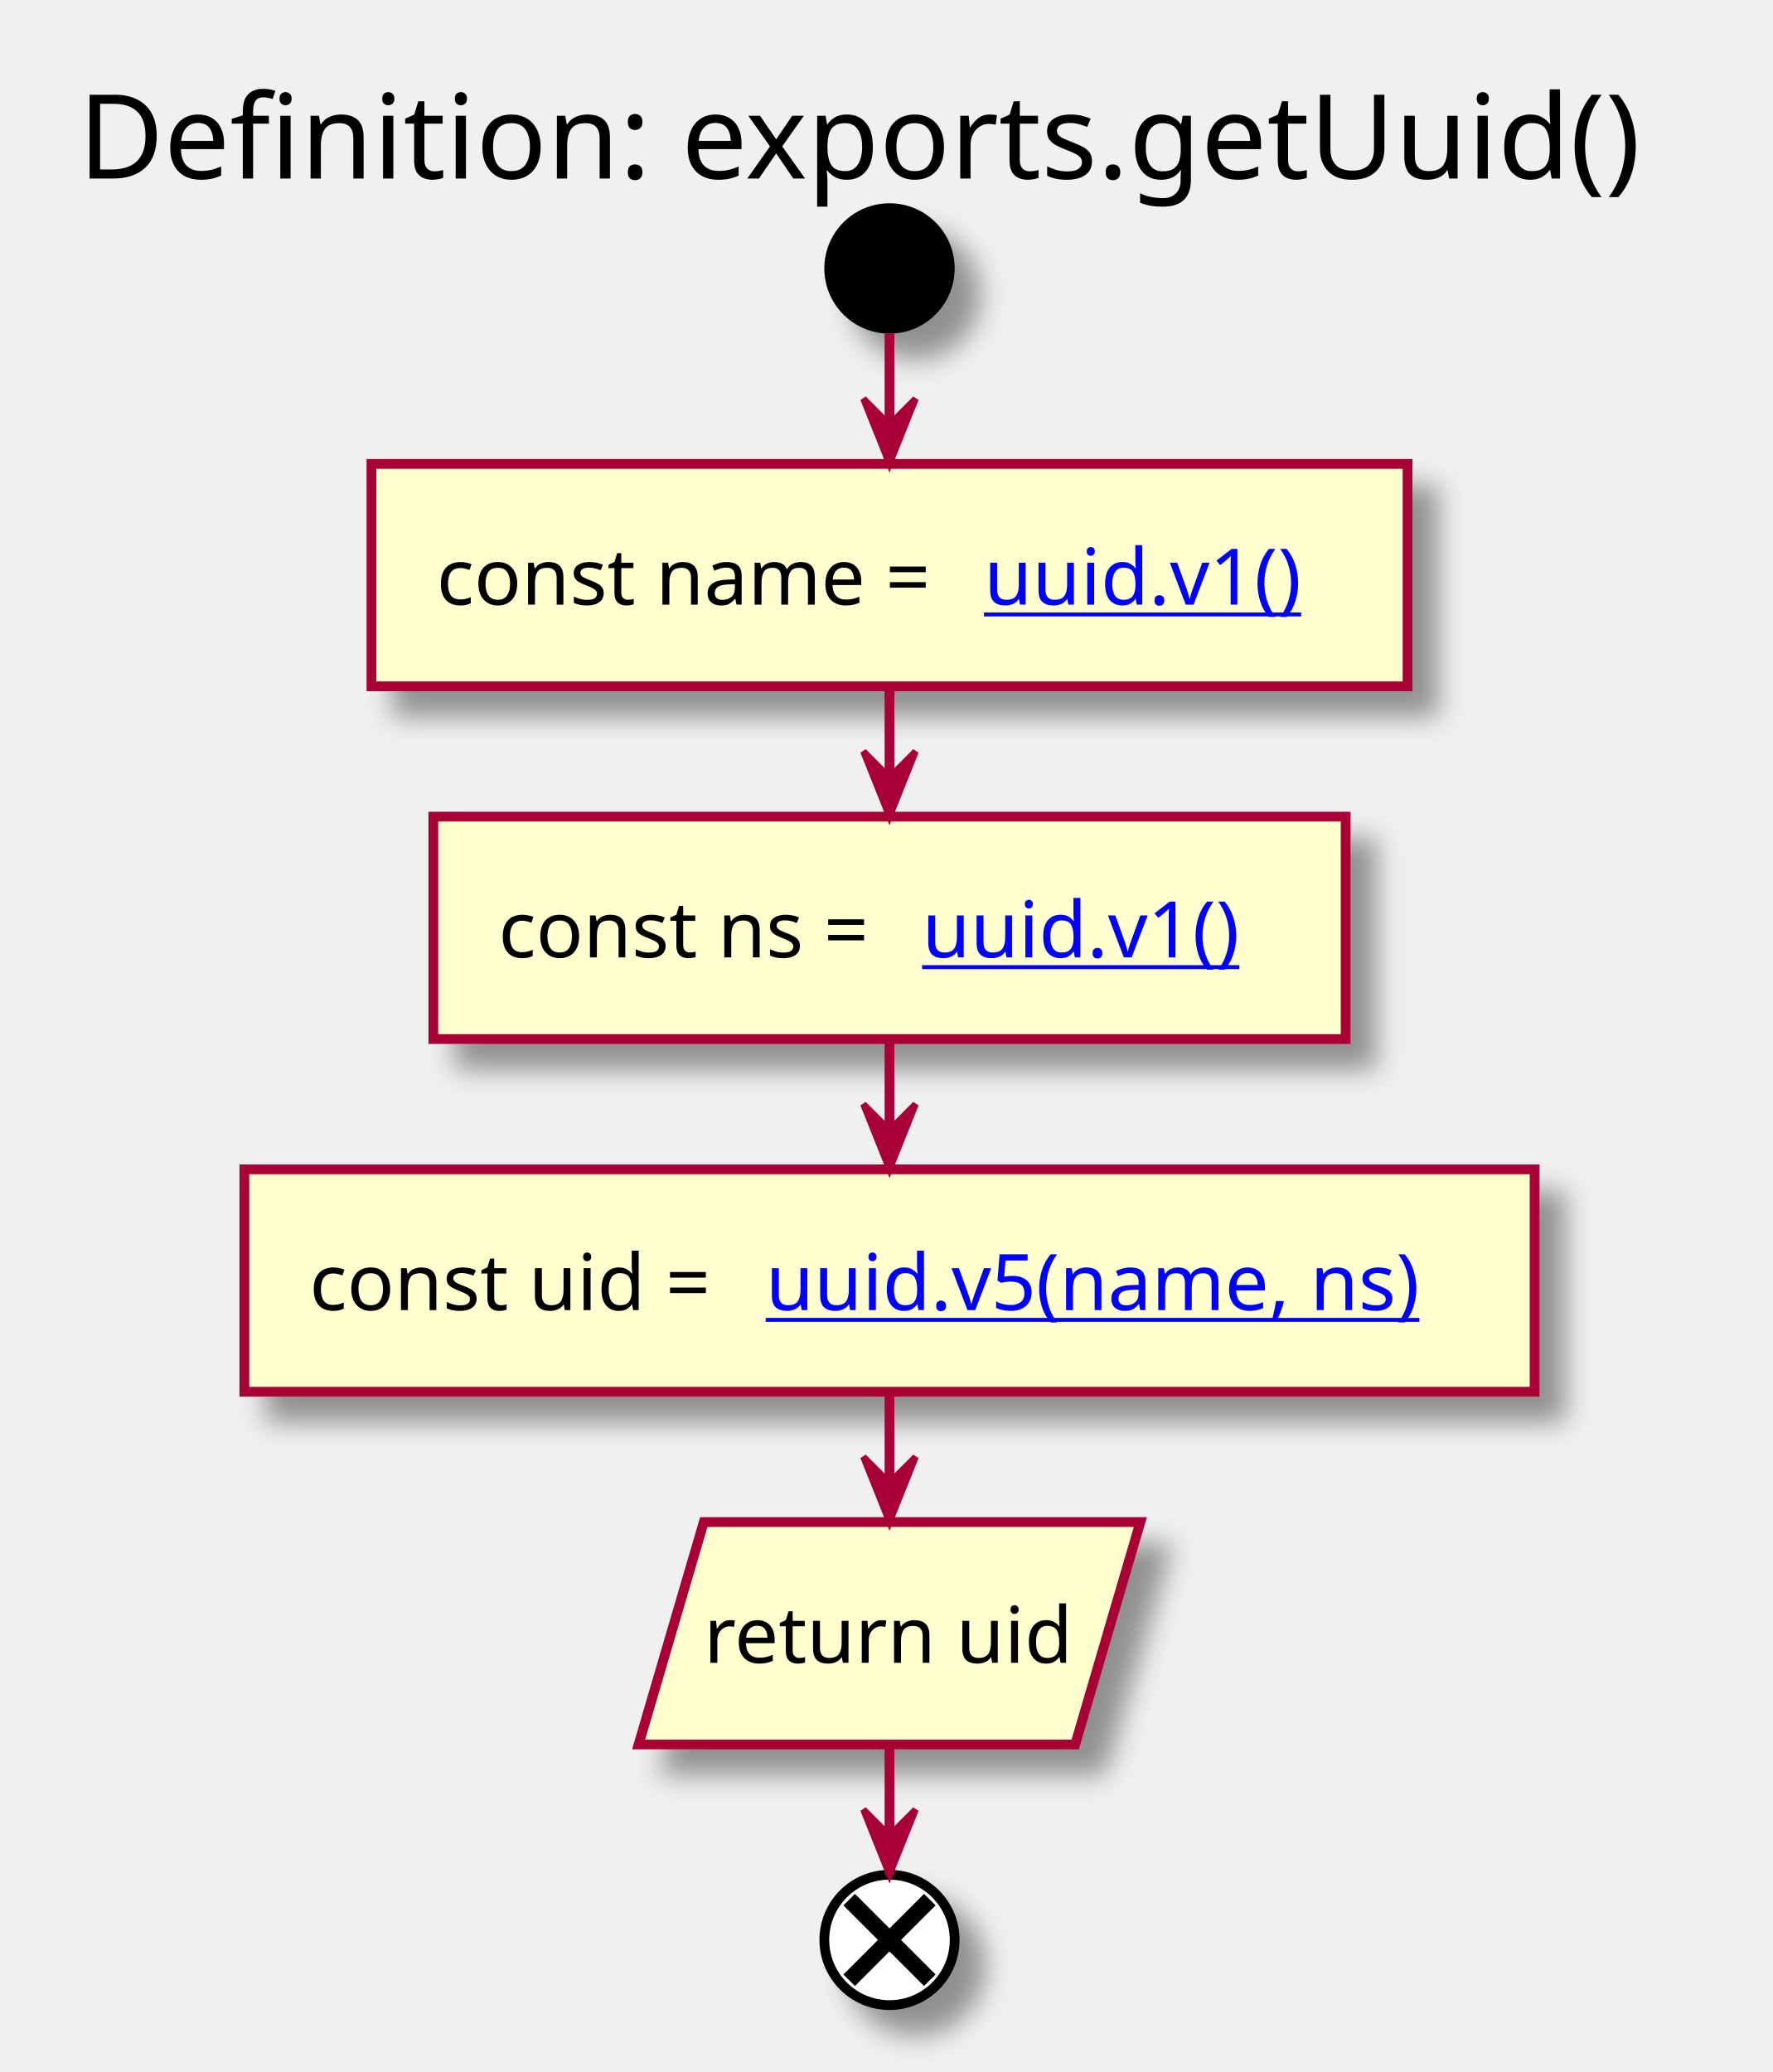
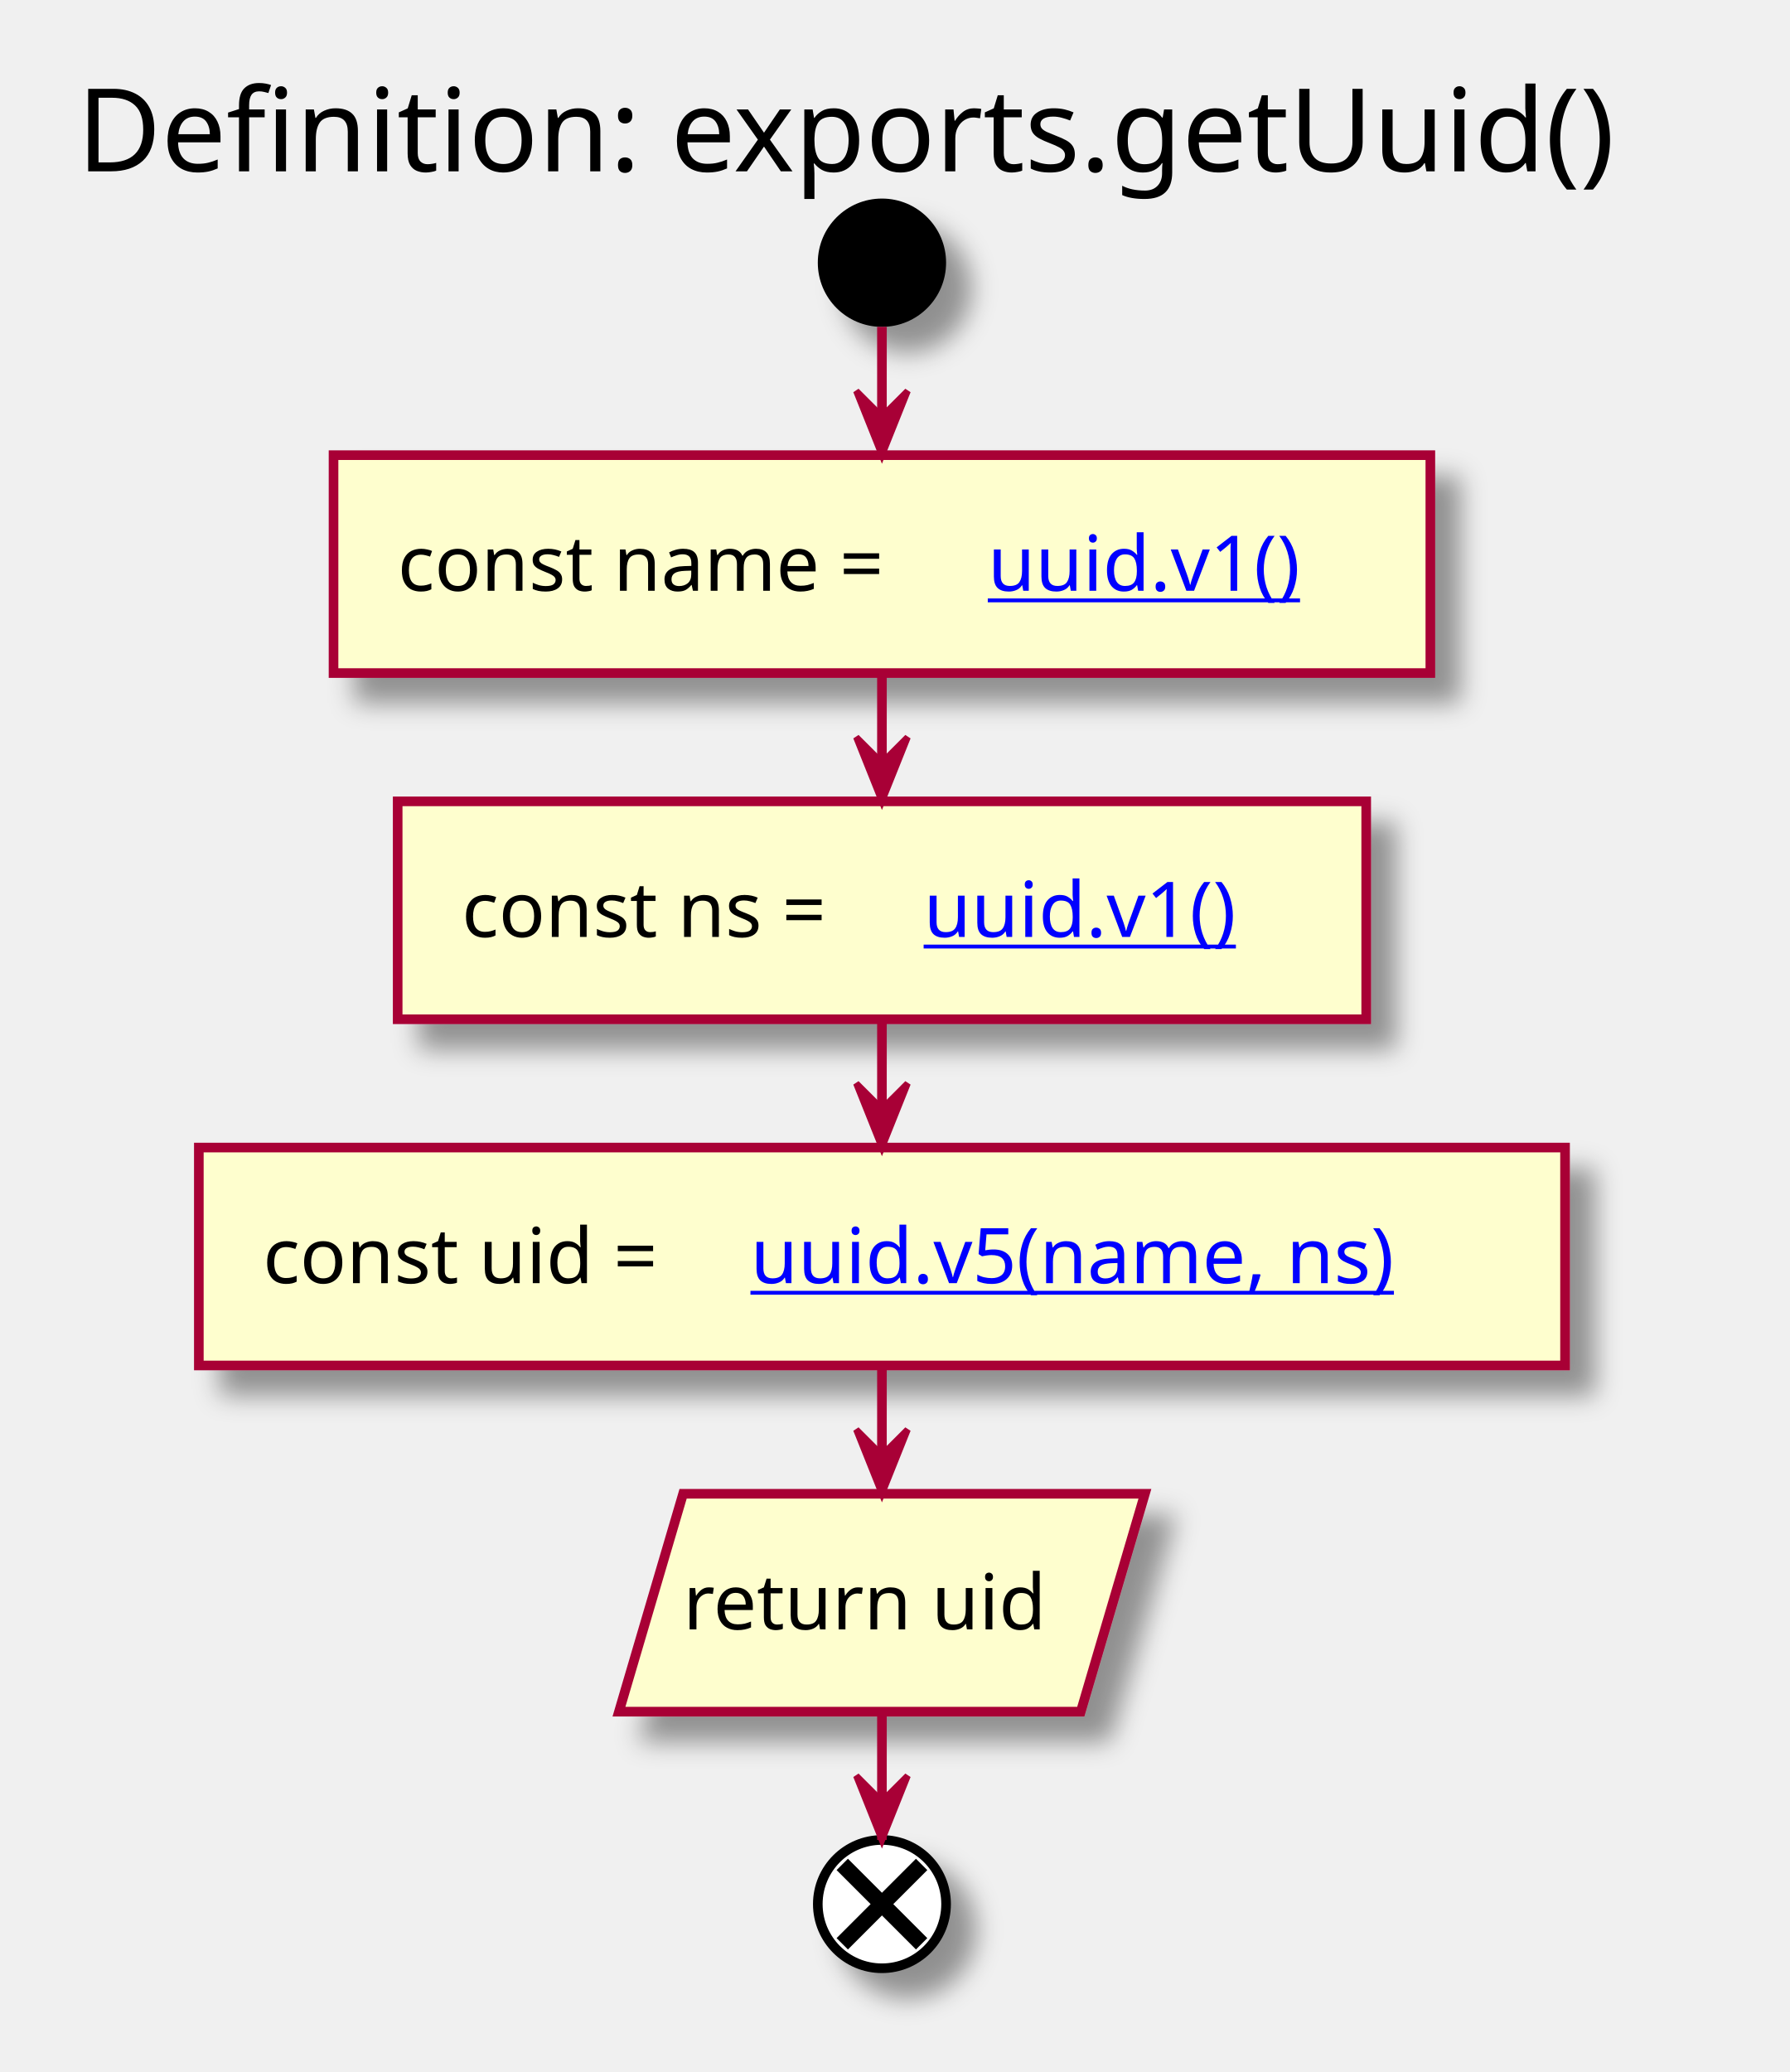
- <svg xmlns="http://www.w3.org/2000/svg" xmlns:xlink="http://www.w3.org/1999/xlink" contentScriptType="application/ecmascript" contentStyleType="text/css" height="318px" preserveAspectRatio="none" style="width:272px;height:318px;" version="1.1" viewBox="0 0 272 318" width="272px" zoomAndPan="magnify">
+ <svg xmlns="http://www.w3.org/2000/svg" xmlns:xlink="http://www.w3.org/1999/xlink" contentScriptType="application/ecmascript" contentStyleType="text/css" height="323px" preserveAspectRatio="none" style="width:279px;height:323px;" version="1.1" viewBox="0 0 279 323" width="279px" zoomAndPan="magnify">
  <defs>
    <filter height="300%" id="f1w2gw4o3qs32t" width="300%" x="-1" y="-1">
      <feGaussianBlur result="blurOut" stdDeviation="2.0" />
      <feColorMatrix in="blurOut" result="blurOut2" type="matrix" values="0 0 0 0 0 0 0 0 0 0 0 0 0 0 0 0 0 0 .4 0" />
      <feOffset dx="4.0" dy="4.0" in="blurOut2" result="blurOut3" />
      <feBlend in="SourceGraphic" in2="blurOut3" mode="normal" />
    </filter>
  </defs>
  <g>
-     <text fill="#000000" font-family="sans-serif" font-size="18" lengthAdjust="spacingAndGlyphs" textLength="248" x="12" y="27.402">Definition: exports.getUuid()</text>
-     <ellipse cx="136.5" cy="41.199" fill="#000000" filter="url(#f1w2gw4o3qs32t)" rx="10" ry="10" style="stroke: none; stroke-width: 1.0;" />
-     <rect fill="#FEFECE" filter="url(#f1w2gw4o3qs32t)" height="34.133" style="stroke: #A80036; stroke-width: 1.5;" width="159" x="57" y="71.199" />
-     <text fill="#000000" font-family="sans-serif" font-size="12" lengthAdjust="spacingAndGlyphs" textLength="80" x="67" y="92.801">const name =</text>
-     <a href="https://www.npmjs.com/package/uuid#version-1-timestamp" target="_top" xlink:actuate="onRequest" xlink:show="new" xlink:title="https://www.npmjs.com/package/uuid#version-1-timestamp" xlink:type="simple">
-       <text fill="#0000FF" font-family="sans-serif" font-size="12" lengthAdjust="spacingAndGlyphs" text-decoration="underline" textLength="51" x="151" y="92.801">uuid.v1()</text>
+     <text fill="#000000" font-family="sans-serif" font-size="18" lengthAdjust="spacing" textLength="255" x="12" y="26.708">Definition: exports.getUuid()</text>
+     <ellipse cx="137.5" cy="40.953" fill="#000000" filter="url(#f1w2gw4o3qs32t)" rx="10" ry="10" style="stroke:none;stroke-width:1.0;" />
+     <rect fill="#FEFECE" filter="url(#f1w2gw4o3qs32t)" height="33.969" style="stroke:#A80036;stroke-width:1.5;" width="171" x="52" y="70.953" />
+     <text fill="#000000" font-family="sans-serif" font-size="12" lengthAdjust="spacing" textLength="88" x="62" y="92.092">const name =</text>
+     <a href="https://www.npmjs.com/package/uuid#version-1-timestamp" target="_top" title="https://www.npmjs.com/package/uuid#version-1-timestamp" xlink:actuate="onRequest" xlink:href="https://www.npmjs.com/package/uuid#version-1-timestamp" xlink:show="new" xlink:title="https://www.npmjs.com/package/uuid#version-1-timestamp" xlink:type="simple">
+       <text fill="#0000FF" font-family="sans-serif" font-size="12" lengthAdjust="spacing" text-decoration="underline" textLength="55" x="154" y="92.092">uuid.v1()</text>
    </a>
-     <text fill="#000000" font-family="sans-serif" font-size="12" lengthAdjust="spacingAndGlyphs" textLength="0" x="206" y="92.801" />
-     <rect fill="#FEFECE" filter="url(#f1w2gw4o3qs32t)" height="34.133" style="stroke: #A80036; stroke-width: 1.5;" width="140" x="66.5" y="125.332" />
-     <text fill="#000000" font-family="sans-serif" font-size="12" lengthAdjust="spacingAndGlyphs" textLength="61" x="76.5" y="146.934">const ns =</text>
-     <a href="https://www.npmjs.com/package/uuid#version-1-timestamp" target="_top" xlink:actuate="onRequest" xlink:show="new" xlink:title="https://www.npmjs.com/package/uuid#version-1-timestamp" xlink:type="simple">
-       <text fill="#0000FF" font-family="sans-serif" font-size="12" lengthAdjust="spacingAndGlyphs" text-decoration="underline" textLength="51" x="141.5" y="146.934">uuid.v1()</text>
+     <text fill="#000000" font-family="sans-serif" font-size="12" lengthAdjust="spacing" textLength="0" x="213" y="92.092" />
+     <rect fill="#FEFECE" filter="url(#f1w2gw4o3qs32t)" height="33.969" style="stroke:#A80036;stroke-width:1.5;" width="151" x="62" y="124.922" />
+     <text fill="#000000" font-family="sans-serif" font-size="12" lengthAdjust="spacing" textLength="68" x="72" y="146.06">const ns =</text>
+     <a href="https://www.npmjs.com/package/uuid#version-1-timestamp" target="_top" title="https://www.npmjs.com/package/uuid#version-1-timestamp" xlink:actuate="onRequest" xlink:href="https://www.npmjs.com/package/uuid#version-1-timestamp" xlink:show="new" xlink:title="https://www.npmjs.com/package/uuid#version-1-timestamp" xlink:type="simple">
+       <text fill="#0000FF" font-family="sans-serif" font-size="12" lengthAdjust="spacing" text-decoration="underline" textLength="55" x="144" y="146.06">uuid.v1()</text>
    </a>
-     <text fill="#000000" font-family="sans-serif" font-size="12" lengthAdjust="spacingAndGlyphs" textLength="0" x="196.5" y="146.934" />
-     <rect fill="#FEFECE" filter="url(#f1w2gw4o3qs32t)" height="34.133" style="stroke: #A80036; stroke-width: 1.5;" width="198" x="37.5" y="179.465" />
-     <text fill="#000000" font-family="sans-serif" font-size="12" lengthAdjust="spacingAndGlyphs" textLength="66" x="47.5" y="201.066">const uid =</text>
-     <a href="https://www.npmjs.com/package/uuid#version-5-namespace" target="_top" xlink:actuate="onRequest" xlink:show="new" xlink:title="https://www.npmjs.com/package/uuid#version-5-namespace" xlink:type="simple">
-       <text fill="#0000FF" font-family="sans-serif" font-size="12" lengthAdjust="spacingAndGlyphs" text-decoration="underline" textLength="104" x="117.5" y="201.066">uuid.v5(name, ns)</text>
+     <text fill="#000000" font-family="sans-serif" font-size="12" lengthAdjust="spacing" textLength="0" x="203" y="146.06" />
+     <rect fill="#FEFECE" filter="url(#f1w2gw4o3qs32t)" height="33.969" style="stroke:#A80036;stroke-width:1.5;" width="213" x="31" y="178.891" />
+     <text fill="#000000" font-family="sans-serif" font-size="12" lengthAdjust="spacing" textLength="72" x="41" y="200.029">const uid =</text>
+     <a href="https://www.npmjs.com/package/uuid#version-5-namespace" target="_top" title="https://www.npmjs.com/package/uuid#version-5-namespace" xlink:actuate="onRequest" xlink:href="https://www.npmjs.com/package/uuid#version-5-namespace" xlink:show="new" xlink:title="https://www.npmjs.com/package/uuid#version-5-namespace" xlink:type="simple">
+       <text fill="#0000FF" font-family="sans-serif" font-size="12" lengthAdjust="spacing" text-decoration="underline" textLength="113" x="117" y="200.029">uuid.v5(name, ns)</text>
    </a>
-     <text fill="#000000" font-family="sans-serif" font-size="12" lengthAdjust="spacingAndGlyphs" textLength="0" x="225.5" y="201.066" />
-     <polygon fill="#FEFECE" filter="url(#f1w2gw4o3qs32t)" points="108,233.598,175,233.598,165,267.731,98,267.731" style="stroke: #A80036; stroke-width: 1.5;" />
-     <text fill="#000000" font-family="sans-serif" font-size="12" lengthAdjust="spacingAndGlyphs" textLength="57" x="108" y="255.199">return uid</text>
-     <ellipse cx="136.5" cy="297.731" fill="#FFFFFF" filter="url(#f1w2gw4o3qs32t)" rx="10" ry="10" style="stroke: #000000; stroke-width: 1.5;" />
-     <line style="stroke: #000000; stroke-width: 2.5;" x1="130.313" x2="142.687" y1="291.543" y2="303.918" />
-     <line style="stroke: #000000; stroke-width: 2.5;" x1="142.687" x2="130.313" y1="291.543" y2="303.918" />
-     <line style="stroke: #A80036; stroke-width: 1.5;" x1="136.5" x2="136.5" y1="51.199" y2="71.199" />
-     <polygon fill="#A80036" points="132.5,61.199,136.5,71.199,140.5,61.199,136.5,65.199" style="stroke: #A80036; stroke-width: 1.0;" />
-     <line style="stroke: #A80036; stroke-width: 1.5;" x1="136.5" x2="136.5" y1="105.332" y2="125.332" />
-     <polygon fill="#A80036" points="132.5,115.332,136.5,125.332,140.5,115.332,136.5,119.332" style="stroke: #A80036; stroke-width: 1.0;" />
-     <line style="stroke: #A80036; stroke-width: 1.5;" x1="136.5" x2="136.5" y1="159.465" y2="179.465" />
-     <polygon fill="#A80036" points="132.5,169.465,136.5,179.465,140.5,169.465,136.5,173.465" style="stroke: #A80036; stroke-width: 1.0;" />
-     <line style="stroke: #A80036; stroke-width: 1.5;" x1="136.5" x2="136.5" y1="213.598" y2="233.598" />
-     <polygon fill="#A80036" points="132.5,223.598,136.5,233.598,140.5,223.598,136.5,227.598" style="stroke: #A80036; stroke-width: 1.0;" />
-     <line style="stroke: #A80036; stroke-width: 1.5;" x1="136.5" x2="136.5" y1="267.731" y2="287.731" />
-     <polygon fill="#A80036" points="132.5,277.731,136.5,287.731,140.5,277.731,136.5,281.731" style="stroke: #A80036; stroke-width: 1.0;" />
+     <text fill="#000000" font-family="sans-serif" font-size="12" lengthAdjust="spacing" textLength="0" x="234" y="200.029" />
+     <polygon fill="#FEFECE" filter="url(#f1w2gw4o3qs32t)" points="106.5,232.859,178.5,232.859,168.5,266.828,96.5,266.828" style="stroke:#A80036;stroke-width:1.5;" />
+     <text fill="#000000" font-family="sans-serif" font-size="12" lengthAdjust="spacing" textLength="62" x="106.5" y="253.998">return uid</text>
+     <ellipse cx="137.5" cy="296.828" fill="#FFFFFF" filter="url(#f1w2gw4o3qs32t)" rx="10" ry="10" style="stroke:#000000;stroke-width:1.5;" />
+     <line style="stroke:#000000;stroke-width:2.5;" x1="131.313" x2="143.687" y1="290.641" y2="303.015" />
+     <line style="stroke:#000000;stroke-width:2.5;" x1="143.687" x2="131.313" y1="290.641" y2="303.015" />
+     <line style="stroke:#A80036;stroke-width:1.5;" x1="137.5" x2="137.5" y1="50.953" y2="70.953" />
+     <polygon fill="#A80036" points="133.5,60.953,137.5,70.953,141.5,60.953,137.5,64.953" style="stroke:#A80036;stroke-width:1.0;" />
+     <line style="stroke:#A80036;stroke-width:1.5;" x1="137.5" x2="137.5" y1="104.922" y2="124.922" />
+     <polygon fill="#A80036" points="133.5,114.922,137.5,124.922,141.5,114.922,137.5,118.922" style="stroke:#A80036;stroke-width:1.0;" />
+     <line style="stroke:#A80036;stroke-width:1.5;" x1="137.5" x2="137.5" y1="158.891" y2="178.891" />
+     <polygon fill="#A80036" points="133.5,168.891,137.5,178.891,141.5,168.891,137.5,172.891" style="stroke:#A80036;stroke-width:1.0;" />
+     <line style="stroke:#A80036;stroke-width:1.5;" x1="137.5" x2="137.5" y1="212.859" y2="232.859" />
+     <polygon fill="#A80036" points="133.5,222.859,137.5,232.859,141.5,222.859,137.5,226.859" style="stroke:#A80036;stroke-width:1.0;" />
+     <line style="stroke:#A80036;stroke-width:1.5;" x1="137.5" x2="137.5" y1="266.828" y2="286.828" />
+     <polygon fill="#A80036" points="133.5,276.828,137.5,286.828,141.5,276.828,137.5,280.828" style="stroke:#A80036;stroke-width:1.0;" />
  </g>
</svg>
